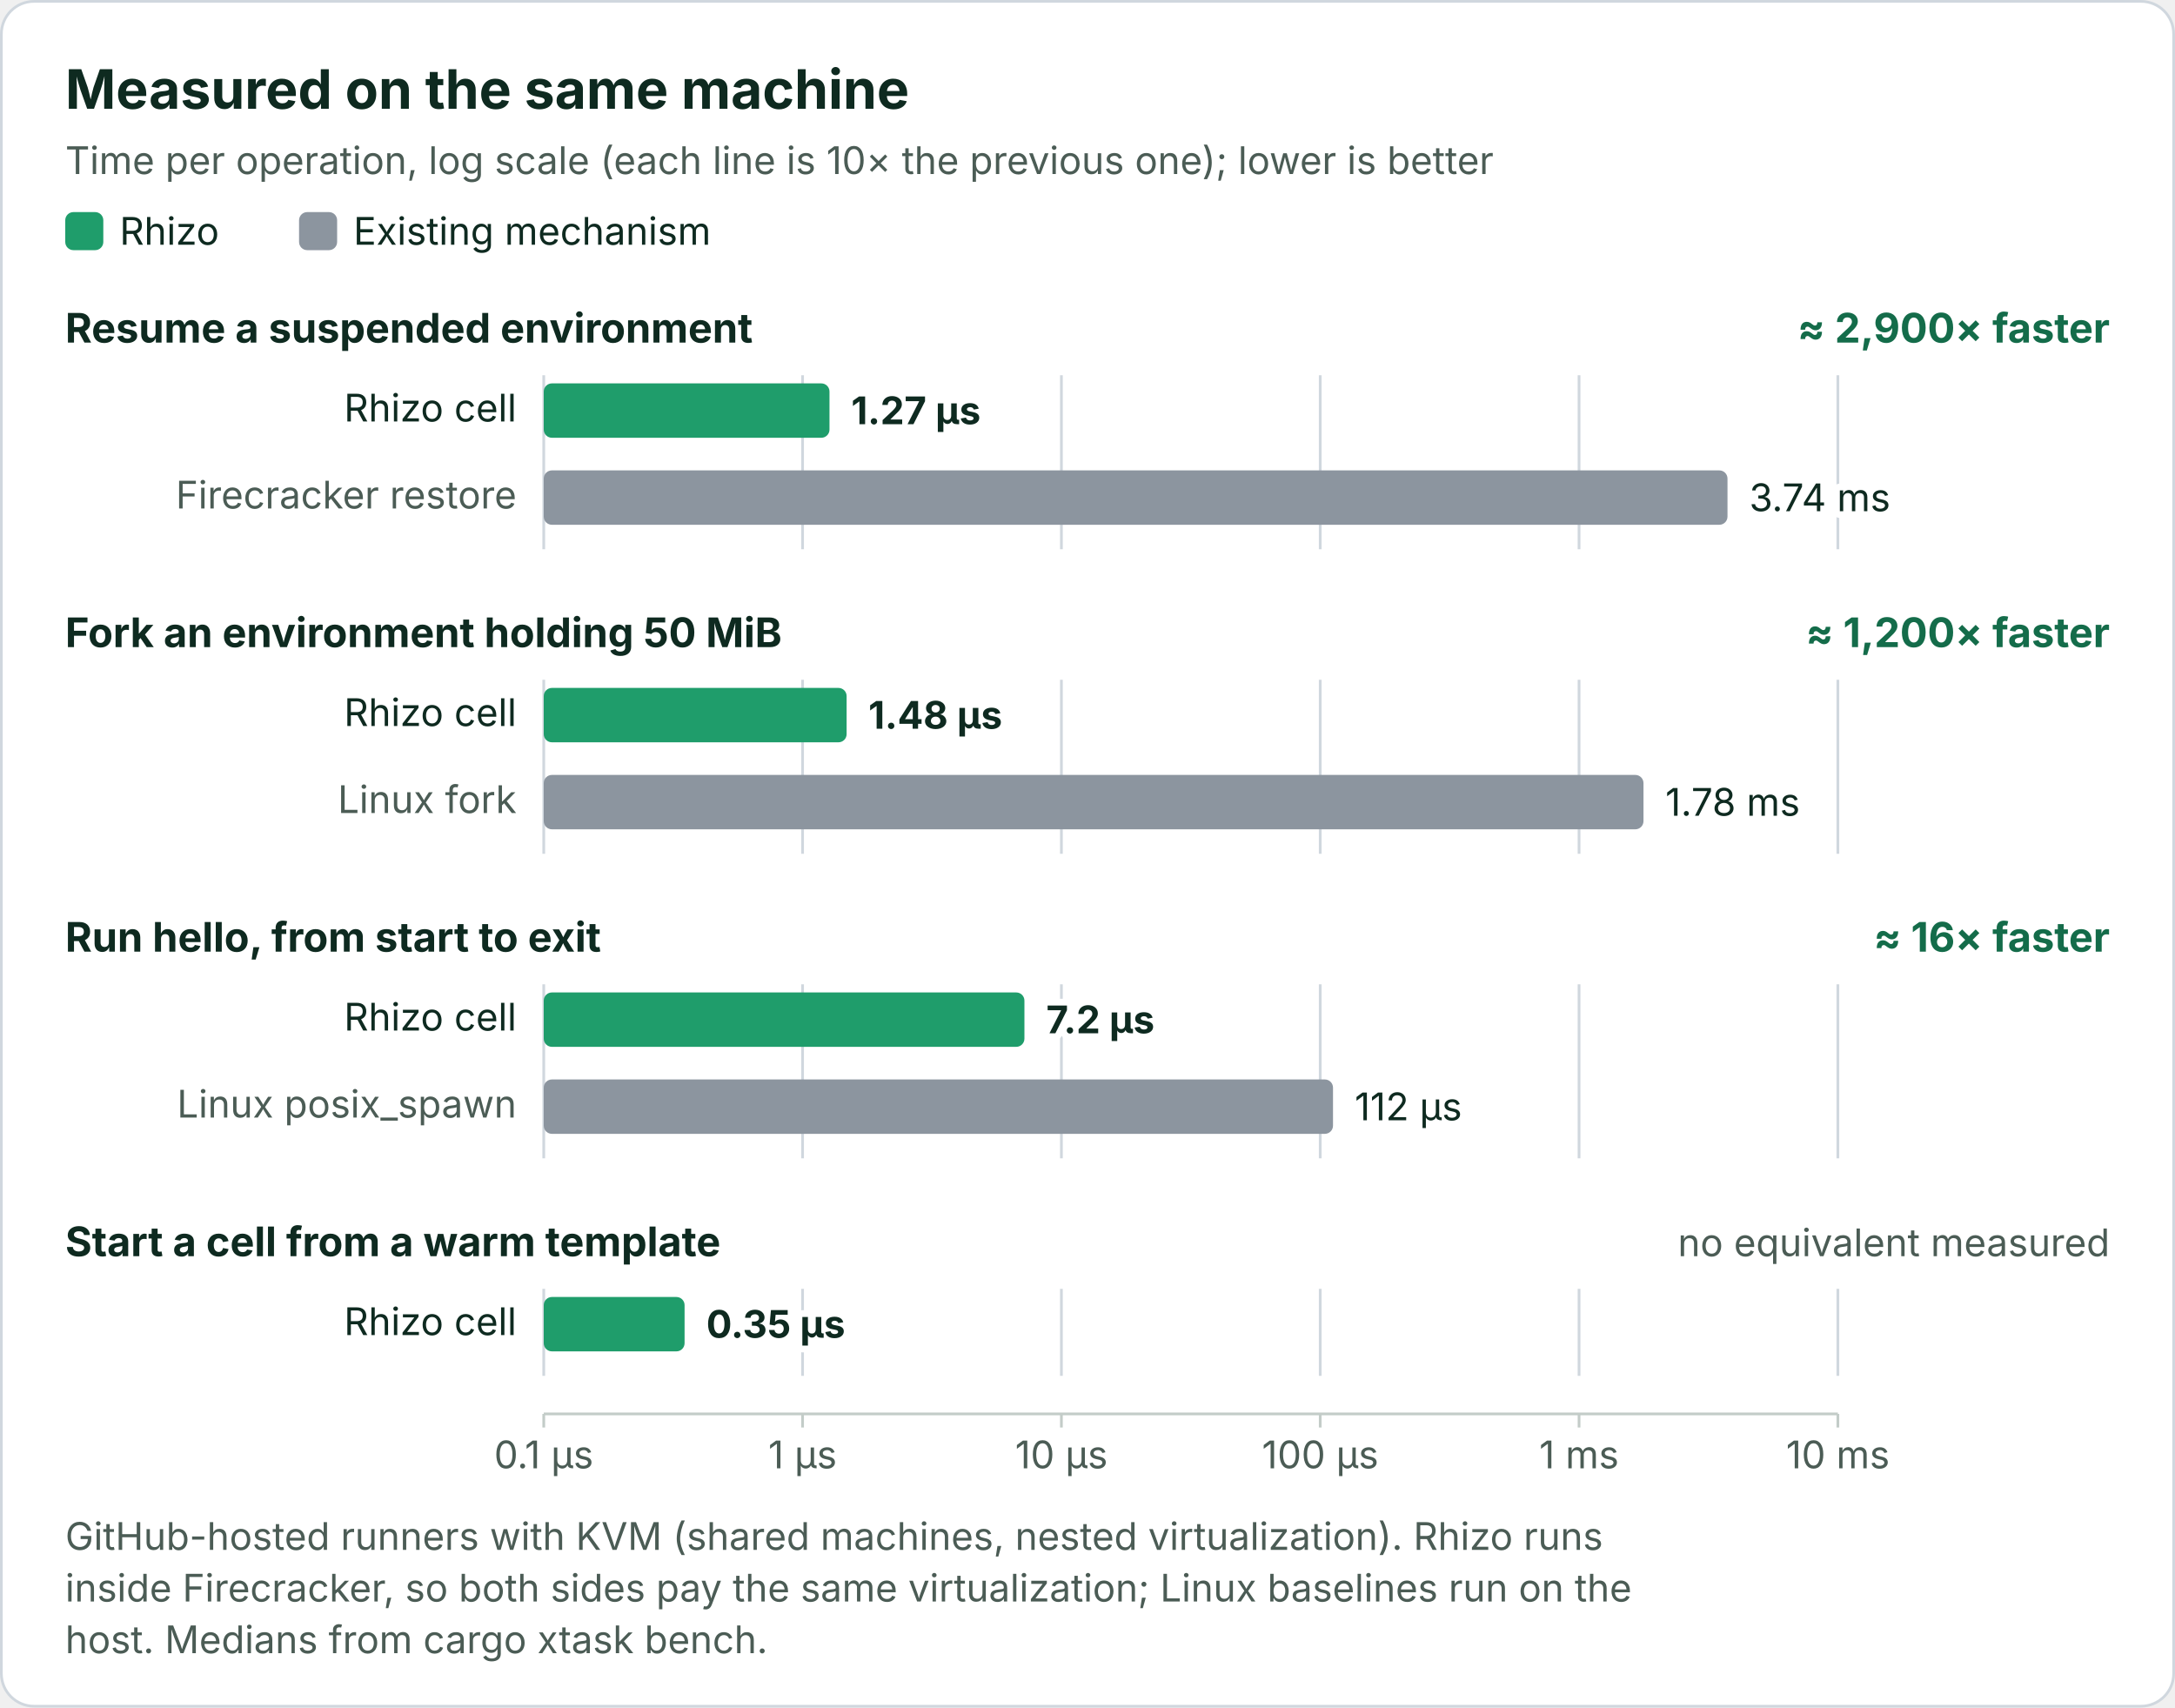
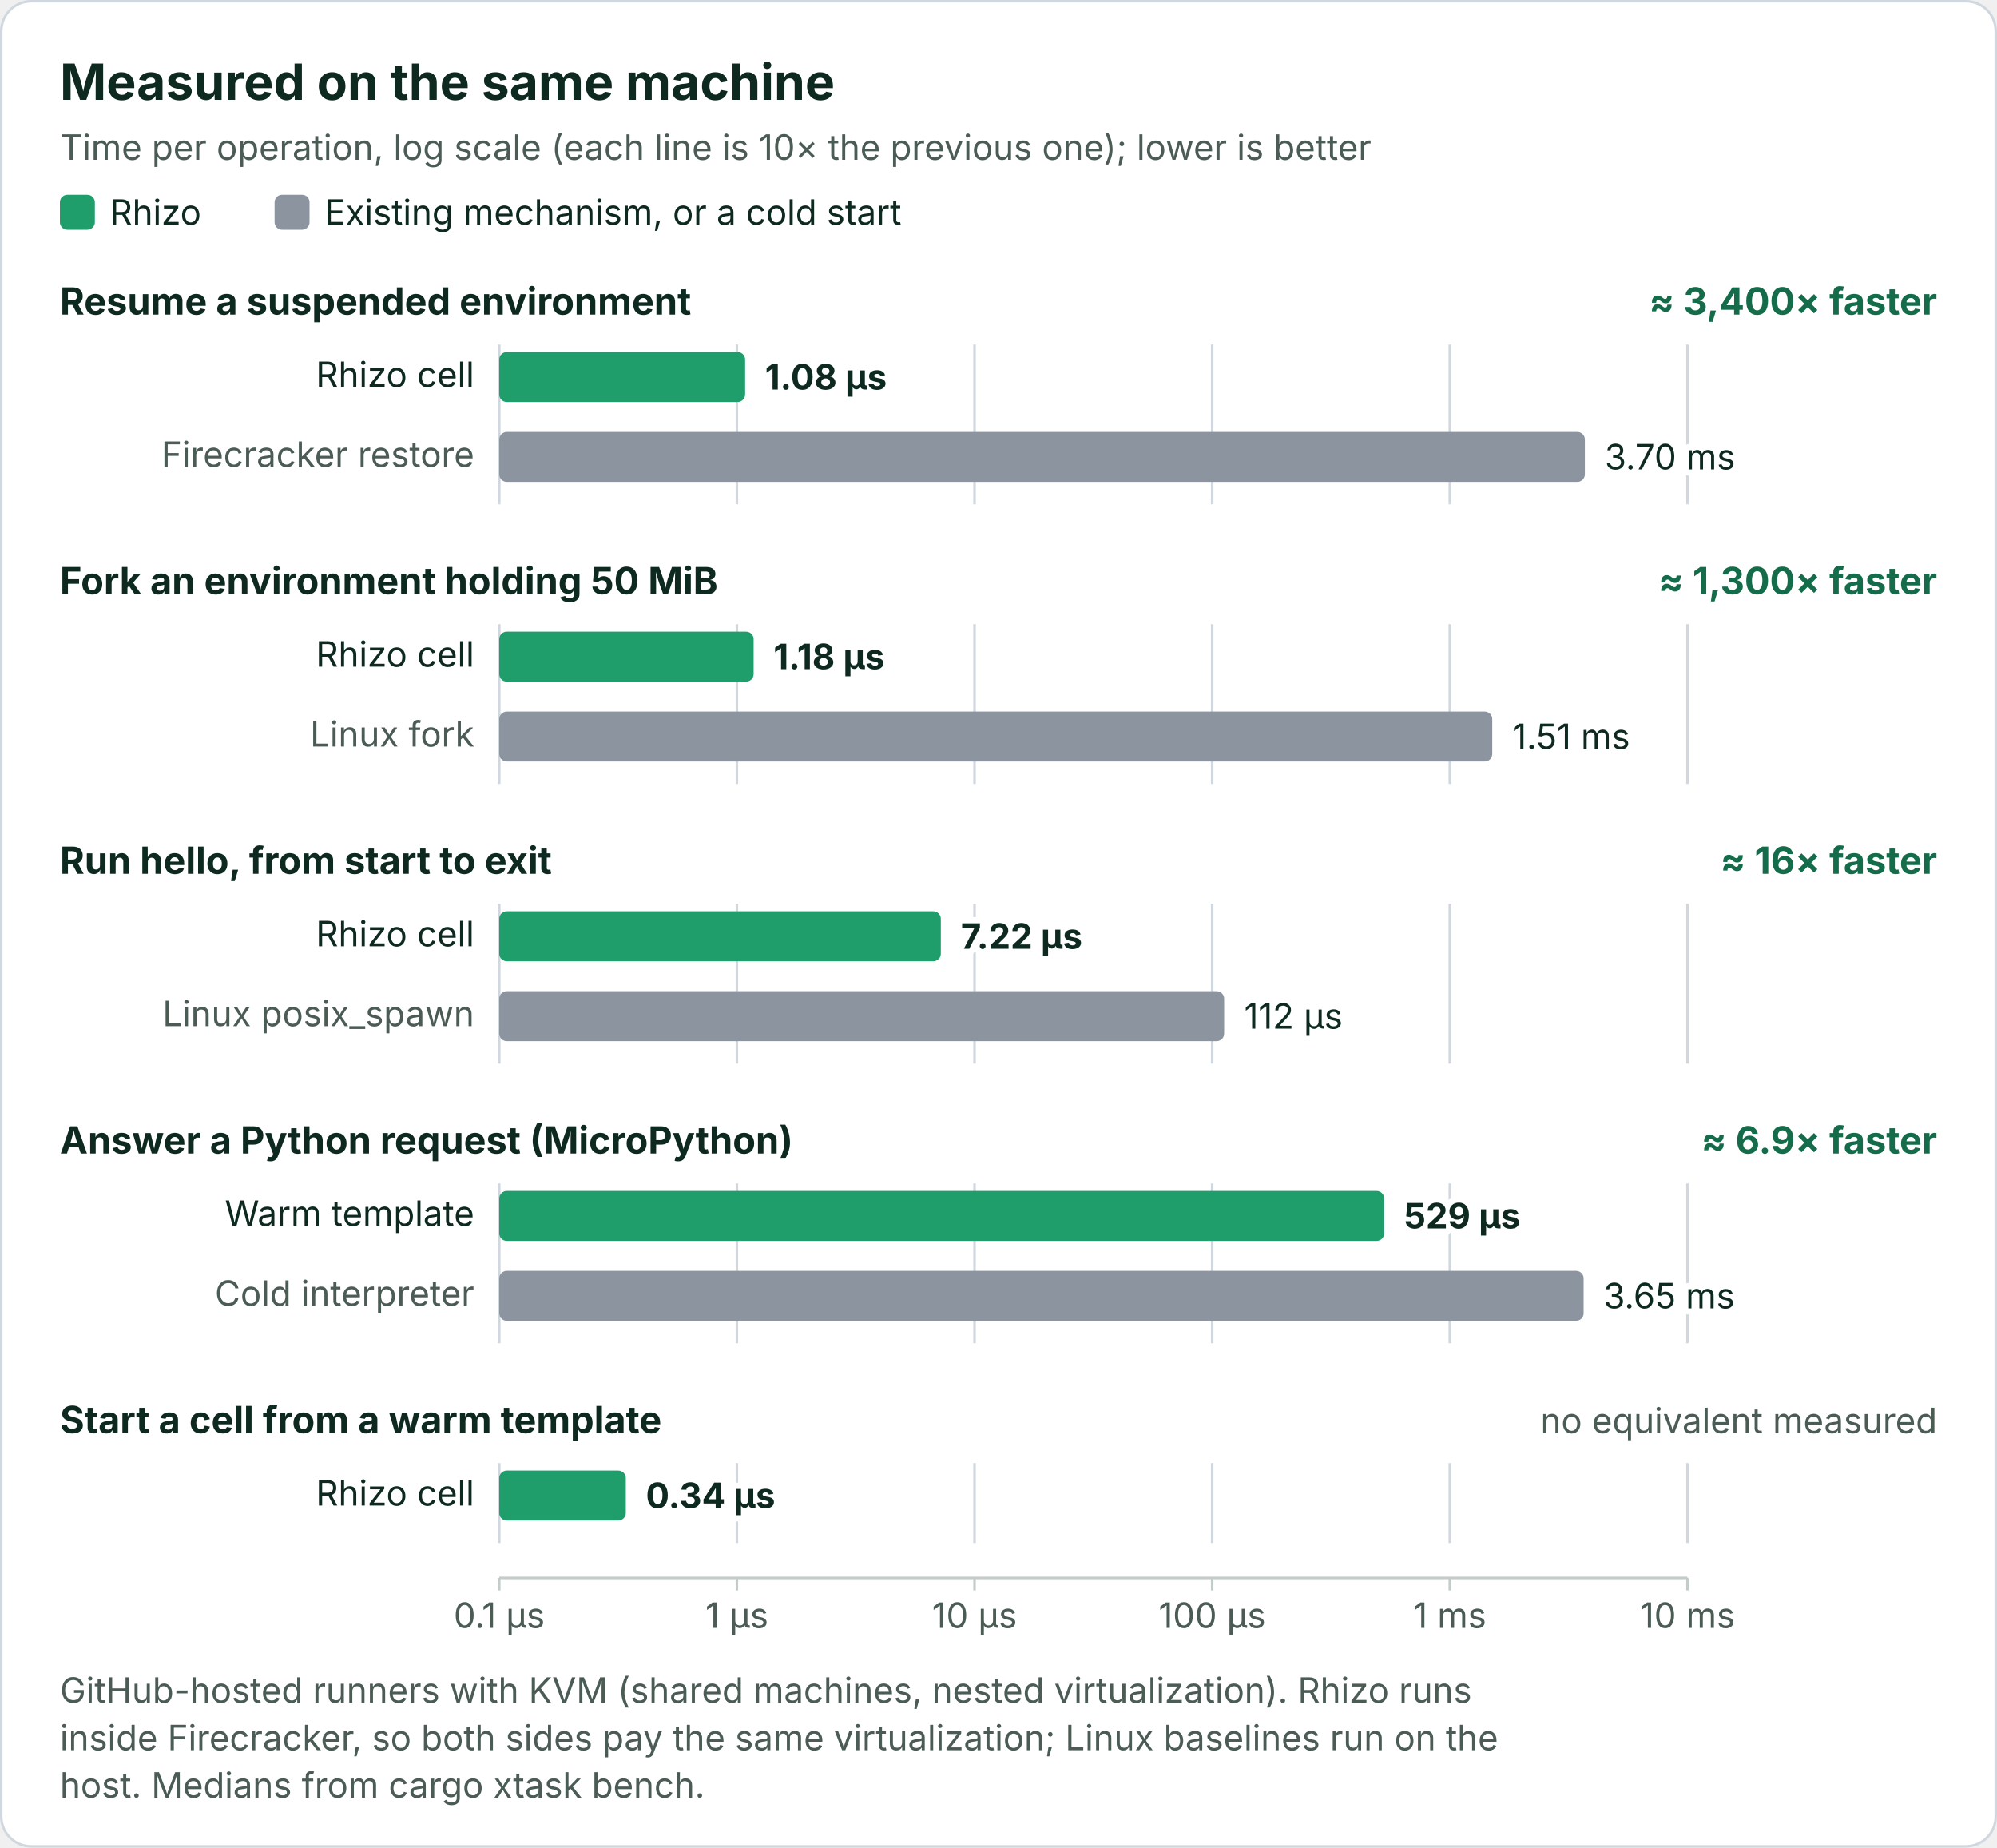
- <svg xmlns="http://www.w3.org/2000/svg" viewBox="0 0 800 628" width="800" height="628" role="img" font-family="Inter, -apple-system, Segoe UI, Helvetica, Arial, sans-serif">
+ <svg xmlns="http://www.w3.org/2000/svg" viewBox="0 0 800 740" width="800" height="740" role="img" font-family="Inter, -apple-system, Segoe UI, Helvetica, Arial, sans-serif">
  <defs>
    <marker id="a" viewBox="0 0 10 10" refX="9" refY="5" markerWidth="7" markerHeight="7" orient="auto-start-reverse">
      <path d="M0 0L10 5L0 10z" fill="#57706a" />
    </marker>
  </defs>
-   <rect class="bg" x="0.5" y="0.5" width="799" height="627" rx="12" fill="#ffffff" stroke="#d0d7de" />
+   <rect class="bg" x="0.5" y="0.5" width="799" height="739" rx="12" fill="#ffffff" stroke="#d0d7de" />
  <text x="24" y="40" font-size="20" fill="#0e2a20" font-weight="700">Measured on the same machine</text>
  <text x="24" y="64" font-size="14" fill="#4b5c55">Time per operation, log scale (each line is 10× the previous one); lower is better</text>
  <rect x="24" y="78" width="14" height="14" rx="3" fill="#1f9d6b" stroke="#1f9d6b" stroke-width="0" />
  <text x="44" y="90" font-size="14" fill="#0e2a20">Rhizo</text>
  <rect x="110" y="78" width="14" height="14" rx="3" fill="#8c959f" stroke="#8c959f" stroke-width="0" />
-   <text x="130" y="90" font-size="14" fill="#0e2a20">Existing mechanism</text>
-   <line x1="200" y1="520" x2="676" y2="520" stroke="#c3ccc8" stroke-width="1" />
-   <line x1="200.0" y1="520" x2="200.0" y2="525" stroke="#c3ccc8" stroke-width="1" />
-   <text x="200.0" y="540" font-size="14" fill="#4b5c55" text-anchor="middle">0.1 µs</text>
-   <line x1="295.2" y1="520" x2="295.2" y2="525" stroke="#c3ccc8" stroke-width="1" />
-   <text x="295.2" y="540" font-size="14" fill="#4b5c55" text-anchor="middle">1 µs</text>
-   <line x1="390.4" y1="520" x2="390.4" y2="525" stroke="#c3ccc8" stroke-width="1" />
-   <text x="390.4" y="540" font-size="14" fill="#4b5c55" text-anchor="middle">10 µs</text>
-   <line x1="485.6" y1="520" x2="485.6" y2="525" stroke="#c3ccc8" stroke-width="1" />
-   <text x="485.6" y="540" font-size="14" fill="#4b5c55" text-anchor="middle">100 µs</text>
-   <line x1="580.8" y1="520" x2="580.8" y2="525" stroke="#c3ccc8" stroke-width="1" />
-   <text x="580.8" y="540" font-size="14" fill="#4b5c55" text-anchor="middle">1 ms</text>
-   <line x1="676.0" y1="520" x2="676.0" y2="525" stroke="#c3ccc8" stroke-width="1" />
-   <text x="676.0" y="540" font-size="14" fill="#4b5c55" text-anchor="middle">10 ms</text>
+   <text x="130" y="90" font-size="14" fill="#0e2a20">Existing mechanism, or a cold start</text>
+   <line x1="200" y1="632" x2="676" y2="632" stroke="#c3ccc8" stroke-width="1" />
+   <line x1="200.0" y1="632" x2="200.0" y2="637" stroke="#c3ccc8" stroke-width="1" />
+   <text x="200.0" y="652" font-size="14" fill="#4b5c55" text-anchor="middle">0.1 µs</text>
+   <line x1="295.2" y1="632" x2="295.2" y2="637" stroke="#c3ccc8" stroke-width="1" />
+   <text x="295.2" y="652" font-size="14" fill="#4b5c55" text-anchor="middle">1 µs</text>
+   <line x1="390.4" y1="632" x2="390.4" y2="637" stroke="#c3ccc8" stroke-width="1" />
+   <text x="390.4" y="652" font-size="14" fill="#4b5c55" text-anchor="middle">10 µs</text>
+   <line x1="485.6" y1="632" x2="485.6" y2="637" stroke="#c3ccc8" stroke-width="1" />
+   <text x="485.6" y="652" font-size="14" fill="#4b5c55" text-anchor="middle">100 µs</text>
+   <line x1="580.8" y1="632" x2="580.8" y2="637" stroke="#c3ccc8" stroke-width="1" />
+   <text x="580.8" y="652" font-size="14" fill="#4b5c55" text-anchor="middle">1 ms</text>
+   <line x1="676.0" y1="632" x2="676.0" y2="637" stroke="#c3ccc8" stroke-width="1" />
+   <text x="676.0" y="652" font-size="14" fill="#4b5c55" text-anchor="middle">10 ms</text>
  <text x="24" y="126" font-size="15" fill="#0e2a20" font-weight="700">Resume a suspended environment</text>
-   <text x="776" y="126" font-size="15" fill="#146c4a" font-weight="700" text-anchor="end">≈ 2,900× faster</text>
+   <text x="776" y="126" font-size="15" fill="#146c4a" font-weight="700" text-anchor="end">≈ 3,400× faster</text>
  <line x1="200.0" y1="138" x2="200.0" y2="202" stroke="#d0d7de" stroke-width="1" />
  <line x1="295.2" y1="138" x2="295.2" y2="202" stroke="#d0d7de" stroke-width="1" />
  <line x1="390.4" y1="138" x2="390.4" y2="202" stroke="#d0d7de" stroke-width="1" />
  <line x1="485.6" y1="138" x2="485.6" y2="202" stroke="#d0d7de" stroke-width="1" />
  <line x1="580.8" y1="138" x2="580.8" y2="202" stroke="#d0d7de" stroke-width="1" />
  <line x1="676.0" y1="138" x2="676.0" y2="202" stroke="#d0d7de" stroke-width="1" />
  <text x="190" y="155" font-size="14" fill="#0e2a20" text-anchor="end">Rhizo cell</text>
-   <rect x="200" y="141" width="105.1" height="20" rx="3" fill="#1f9d6b" stroke="#1f9d6b" stroke-width="0" />
-   <text x="313.082" y="156" font-size="14" fill="#0e2a20" font-weight="700" stroke="#ffffff" stroke-width="5" stroke-linejoin="round" paint-order="stroke">1.27 µs</text>
+   <rect x="200" y="141" width="98.5" height="20" rx="3" fill="#1f9d6b" stroke="#1f9d6b" stroke-width="0" />
+   <text x="306.458" y="156" font-size="14" fill="#0e2a20" font-weight="700" stroke="#ffffff" stroke-width="5" stroke-linejoin="round" paint-order="stroke">1.08 µs</text>
  <text x="190" y="187" font-size="14" fill="#4b5c55" text-anchor="end">Firecracker restore</text>
-   <rect x="200" y="173" width="435.4" height="20" rx="3" fill="#8c959f" stroke="#8c959f" stroke-width="0" />
-   <text x="643.393" y="188" font-size="14" fill="#0e2a20" font-weight="400" stroke="#ffffff" stroke-width="5" stroke-linejoin="round" paint-order="stroke">3.74 ms</text>
+   <rect x="200" y="173" width="434.9" height="20" rx="3" fill="#8c959f" stroke="#8c959f" stroke-width="0" />
+   <text x="642.855" y="188" font-size="14" fill="#0e2a20" font-weight="400" stroke="#ffffff" stroke-width="5" stroke-linejoin="round" paint-order="stroke">3.70 ms</text>
  <text x="24" y="238" font-size="15" fill="#0e2a20" font-weight="700">Fork an environment holding 50 MiB</text>
-   <text x="776" y="238" font-size="15" fill="#146c4a" font-weight="700" text-anchor="end">≈ 1,200× faster</text>
+   <text x="776" y="238" font-size="15" fill="#146c4a" font-weight="700" text-anchor="end">≈ 1,300× faster</text>
  <line x1="200.0" y1="250" x2="200.0" y2="314" stroke="#d0d7de" stroke-width="1" />
  <line x1="295.2" y1="250" x2="295.2" y2="314" stroke="#d0d7de" stroke-width="1" />
  <line x1="390.4" y1="250" x2="390.4" y2="314" stroke="#d0d7de" stroke-width="1" />
  <line x1="485.6" y1="250" x2="485.6" y2="314" stroke="#d0d7de" stroke-width="1" />
  <line x1="580.8" y1="250" x2="580.8" y2="314" stroke="#d0d7de" stroke-width="1" />
  <line x1="676.0" y1="250" x2="676.0" y2="314" stroke="#d0d7de" stroke-width="1" />
  <text x="190" y="267" font-size="14" fill="#0e2a20" text-anchor="end">Rhizo cell</text>
-   <rect x="200" y="253" width="111.4" height="20" rx="3" fill="#1f9d6b" stroke="#1f9d6b" stroke-width="0" />
-   <text x="319.409" y="268" font-size="14" fill="#0e2a20" font-weight="700" stroke="#ffffff" stroke-width="5" stroke-linejoin="round" paint-order="stroke">1.48 µs</text>
+   <rect x="200" y="253" width="101.9" height="20" rx="3" fill="#1f9d6b" stroke="#1f9d6b" stroke-width="0" />
+   <text x="309.868" y="268" font-size="14" fill="#0e2a20" font-weight="700" stroke="#ffffff" stroke-width="5" stroke-linejoin="round" paint-order="stroke">1.18 µs</text>
  <text x="190" y="299" font-size="14" fill="#4b5c55" text-anchor="end">Linux fork</text>
-   <rect x="200" y="285" width="404.5" height="20" rx="3" fill="#8c959f" stroke="#8c959f" stroke-width="0" />
-   <text x="612.547" y="300" font-size="14" fill="#0e2a20" font-weight="400" stroke="#ffffff" stroke-width="5" stroke-linejoin="round" paint-order="stroke">1.78 ms</text>
+   <rect x="200" y="285" width="397.8" height="20" rx="3" fill="#8c959f" stroke="#8c959f" stroke-width="0" />
+   <text x="605.845" y="300" font-size="14" fill="#0e2a20" font-weight="400" stroke="#ffffff" stroke-width="5" stroke-linejoin="round" paint-order="stroke">1.51 ms</text>
  <text x="24" y="350" font-size="15" fill="#0e2a20" font-weight="700">Run hello, from start to exit</text>
  <text x="776" y="350" font-size="15" fill="#146c4a" font-weight="700" text-anchor="end">≈ 16× faster</text>
  <line x1="200.0" y1="362" x2="200.0" y2="426" stroke="#d0d7de" stroke-width="1" />
  <line x1="295.2" y1="362" x2="295.2" y2="426" stroke="#d0d7de" stroke-width="1" />
  <line x1="390.4" y1="362" x2="390.4" y2="426" stroke="#d0d7de" stroke-width="1" />
  <line x1="485.6" y1="362" x2="485.6" y2="426" stroke="#d0d7de" stroke-width="1" />
  <line x1="580.8" y1="362" x2="580.8" y2="426" stroke="#d0d7de" stroke-width="1" />
  <line x1="676.0" y1="362" x2="676.0" y2="426" stroke="#d0d7de" stroke-width="1" />
  <text x="190" y="379" font-size="14" fill="#0e2a20" text-anchor="end">Rhizo cell</text>
-   <rect x="200" y="365" width="176.8" height="20" rx="3" fill="#1f9d6b" stroke="#1f9d6b" stroke-width="0" />
-   <text x="384.818" y="380" font-size="14" fill="#0e2a20" font-weight="700" stroke="#ffffff" stroke-width="5" stroke-linejoin="round" paint-order="stroke">7.2 µs</text>
+   <rect x="200" y="365" width="176.9" height="20" rx="3" fill="#1f9d6b" stroke="#1f9d6b" stroke-width="0" />
+   <text x="384.927" y="380" font-size="14" fill="#0e2a20" font-weight="700" stroke="#ffffff" stroke-width="5" stroke-linejoin="round" paint-order="stroke">7.22 µs</text>
  <text x="190" y="411" font-size="14" fill="#4b5c55" text-anchor="end">Linux posix_spawn</text>
-   <rect x="200" y="397" width="290.3" height="20" rx="3" fill="#8c959f" stroke="#8c959f" stroke-width="0" />
-   <text x="498.286" y="412" font-size="14" fill="#0e2a20" font-weight="400" stroke="#ffffff" stroke-width="5" stroke-linejoin="round" paint-order="stroke">112 µs</text>
-   <text x="24" y="462" font-size="15" fill="#0e2a20" font-weight="700">Start a cell from a warm template</text>
-   <text x="776" y="462" font-size="14" fill="#4b5c55" text-anchor="end">no equivalent measured</text>
-   <line x1="200.0" y1="474" x2="200.0" y2="506" stroke="#d0d7de" stroke-width="1" />
-   <line x1="295.2" y1="474" x2="295.2" y2="506" stroke="#d0d7de" stroke-width="1" />
-   <line x1="390.4" y1="474" x2="390.4" y2="506" stroke="#d0d7de" stroke-width="1" />
-   <line x1="485.6" y1="474" x2="485.6" y2="506" stroke="#d0d7de" stroke-width="1" />
-   <line x1="580.8" y1="474" x2="580.8" y2="506" stroke="#d0d7de" stroke-width="1" />
-   <line x1="676.0" y1="474" x2="676.0" y2="506" stroke="#d0d7de" stroke-width="1" />
-   <text x="190" y="491" font-size="14" fill="#0e2a20" text-anchor="end">Rhizo cell</text>
-   <rect x="200" y="477" width="51.8" height="20" rx="3" fill="#1f9d6b" stroke="#1f9d6b" stroke-width="0" />
-   <text x="259.795" y="492" font-size="14" fill="#0e2a20" font-weight="700" stroke="#ffffff" stroke-width="5" stroke-linejoin="round" paint-order="stroke">0.35 µs</text>
-   <text x="24" y="570" font-size="14" fill="#4b5c55">GitHub-hosted runners with KVM (shared machines, nested virtualization). Rhizo runs</text>
-   <text x="24" y="589" font-size="14" fill="#4b5c55">inside Firecracker, so both sides pay the same virtualization; Linux baselines run on the</text>
-   <text x="24" y="608" font-size="14" fill="#4b5c55">host. Medians from cargo xtask bench.</text>
+   <rect x="200" y="397" width="290.4" height="20" rx="3" fill="#8c959f" stroke="#8c959f" stroke-width="0" />
+   <text x="498.415" y="412" font-size="14" fill="#0e2a20" font-weight="400" stroke="#ffffff" stroke-width="5" stroke-linejoin="round" paint-order="stroke">112 µs</text>
+   <text x="24" y="462" font-size="15" fill="#0e2a20" font-weight="700">Answer a Python request (MicroPython)</text>
+   <text x="776" y="462" font-size="15" fill="#146c4a" font-weight="700" text-anchor="end">≈ 6.9× faster</text>
+   <line x1="200.0" y1="474" x2="200.0" y2="538" stroke="#d0d7de" stroke-width="1" />
+   <line x1="295.2" y1="474" x2="295.2" y2="538" stroke="#d0d7de" stroke-width="1" />
+   <line x1="390.4" y1="474" x2="390.4" y2="538" stroke="#d0d7de" stroke-width="1" />
+   <line x1="485.6" y1="474" x2="485.6" y2="538" stroke="#d0d7de" stroke-width="1" />
+   <line x1="580.8" y1="474" x2="580.8" y2="538" stroke="#d0d7de" stroke-width="1" />
+   <line x1="676.0" y1="474" x2="676.0" y2="538" stroke="#d0d7de" stroke-width="1" />
+   <text x="190" y="491" font-size="14" fill="#0e2a20" text-anchor="end">Warm template</text>
+   <rect x="200" y="477" width="354.5" height="20" rx="3" fill="#1f9d6b" stroke="#1f9d6b" stroke-width="0" />
+   <text x="562.474" y="492" font-size="14" fill="#0e2a20" font-weight="700" stroke="#ffffff" stroke-width="5" stroke-linejoin="round" paint-order="stroke">529 µs</text>
+   <text x="190" y="523" font-size="14" fill="#4b5c55" text-anchor="end">Cold interpreter</text>
+   <rect x="200" y="509" width="434.4" height="20" rx="3" fill="#8c959f" stroke="#8c959f" stroke-width="0" />
+   <text x="642.356" y="524" font-size="14" fill="#0e2a20" font-weight="400" stroke="#ffffff" stroke-width="5" stroke-linejoin="round" paint-order="stroke">3.65 ms</text>
+   <text x="24" y="574" font-size="15" fill="#0e2a20" font-weight="700">Start a cell from a warm template</text>
+   <text x="776" y="574" font-size="14" fill="#4b5c55" text-anchor="end">no equivalent measured</text>
+   <line x1="200.0" y1="586" x2="200.0" y2="618" stroke="#d0d7de" stroke-width="1" />
+   <line x1="295.2" y1="586" x2="295.2" y2="618" stroke="#d0d7de" stroke-width="1" />
+   <line x1="390.4" y1="586" x2="390.4" y2="618" stroke="#d0d7de" stroke-width="1" />
+   <line x1="485.6" y1="586" x2="485.6" y2="618" stroke="#d0d7de" stroke-width="1" />
+   <line x1="580.8" y1="586" x2="580.8" y2="618" stroke="#d0d7de" stroke-width="1" />
+   <line x1="676.0" y1="586" x2="676.0" y2="618" stroke="#d0d7de" stroke-width="1" />
+   <text x="190" y="603" font-size="14" fill="#0e2a20" text-anchor="end">Rhizo cell</text>
+   <rect x="200" y="589" width="50.7" height="20" rx="3" fill="#1f9d6b" stroke="#1f9d6b" stroke-width="0" />
+   <text x="258.718" y="604" font-size="14" fill="#0e2a20" font-weight="700" stroke="#ffffff" stroke-width="5" stroke-linejoin="round" paint-order="stroke">0.34 µs</text>
+   <text x="24" y="682" font-size="14" fill="#4b5c55">GitHub-hosted runners with KVM (shared machines, nested virtualization). Rhizo runs</text>
+   <text x="24" y="701" font-size="14" fill="#4b5c55">inside Firecracker, so both sides pay the same virtualization; Linux baselines run on the</text>
+   <text x="24" y="720" font-size="14" fill="#4b5c55">host. Medians from cargo xtask bench.</text>
</svg>
